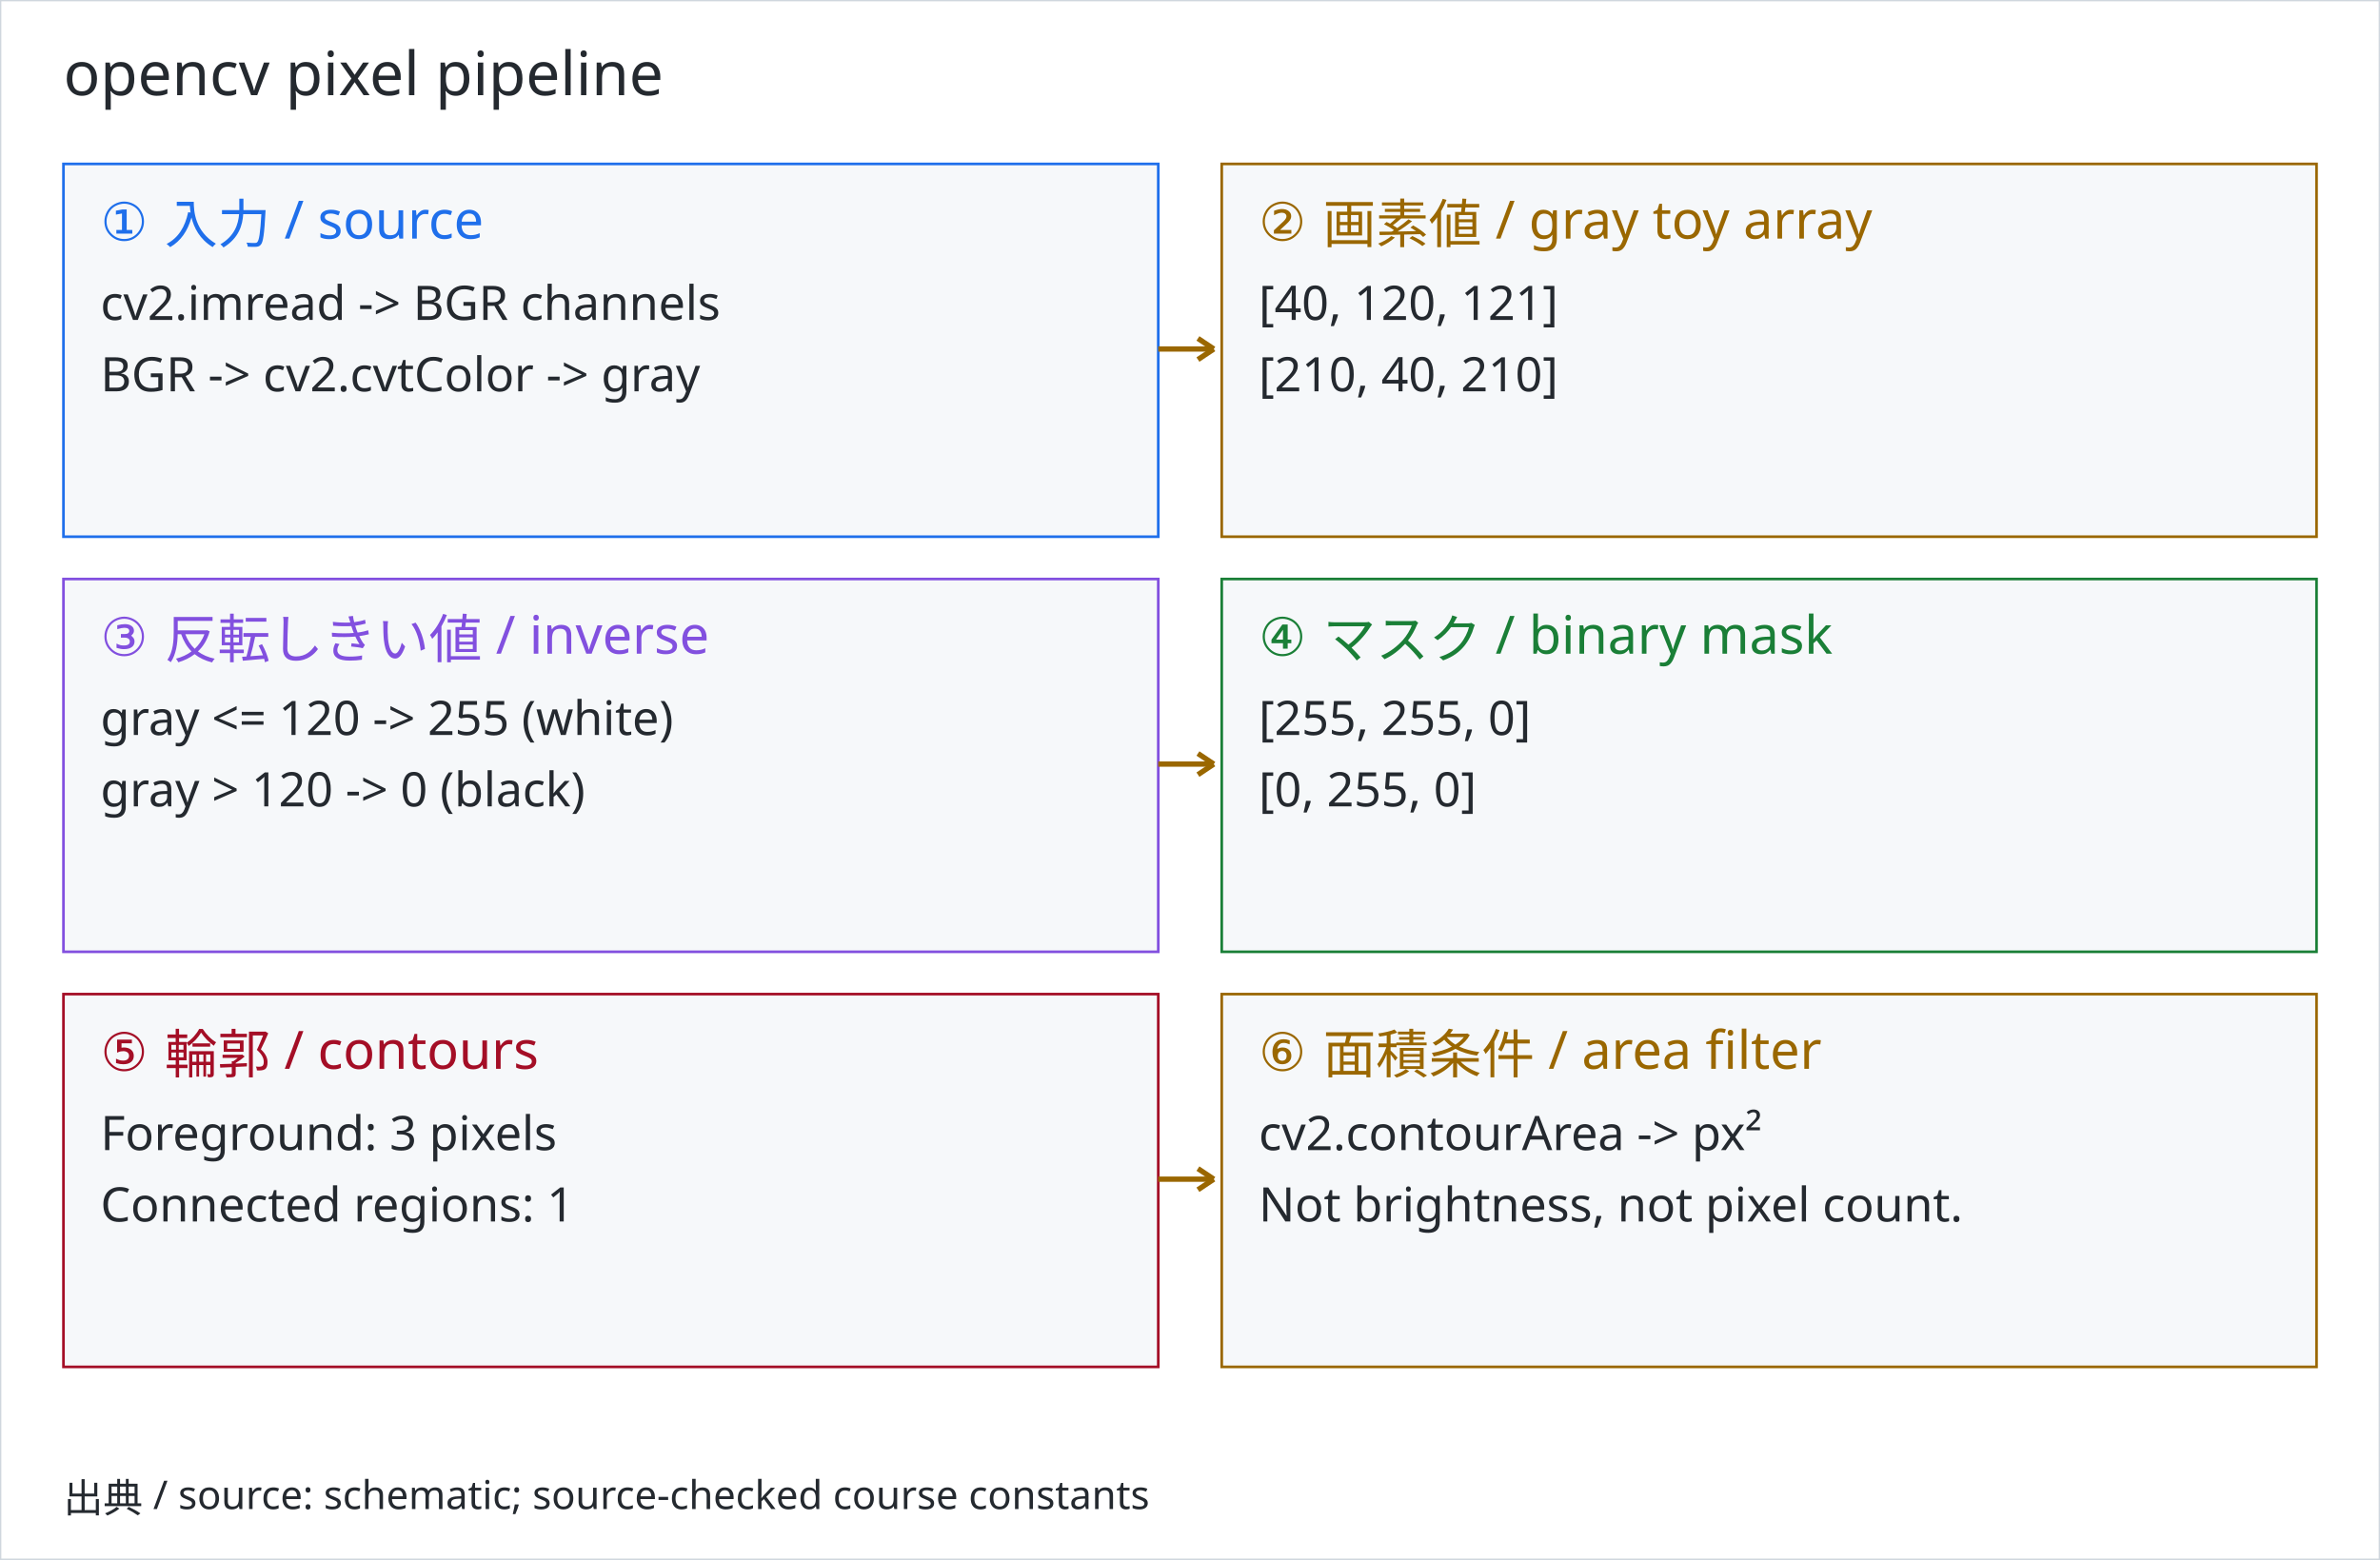
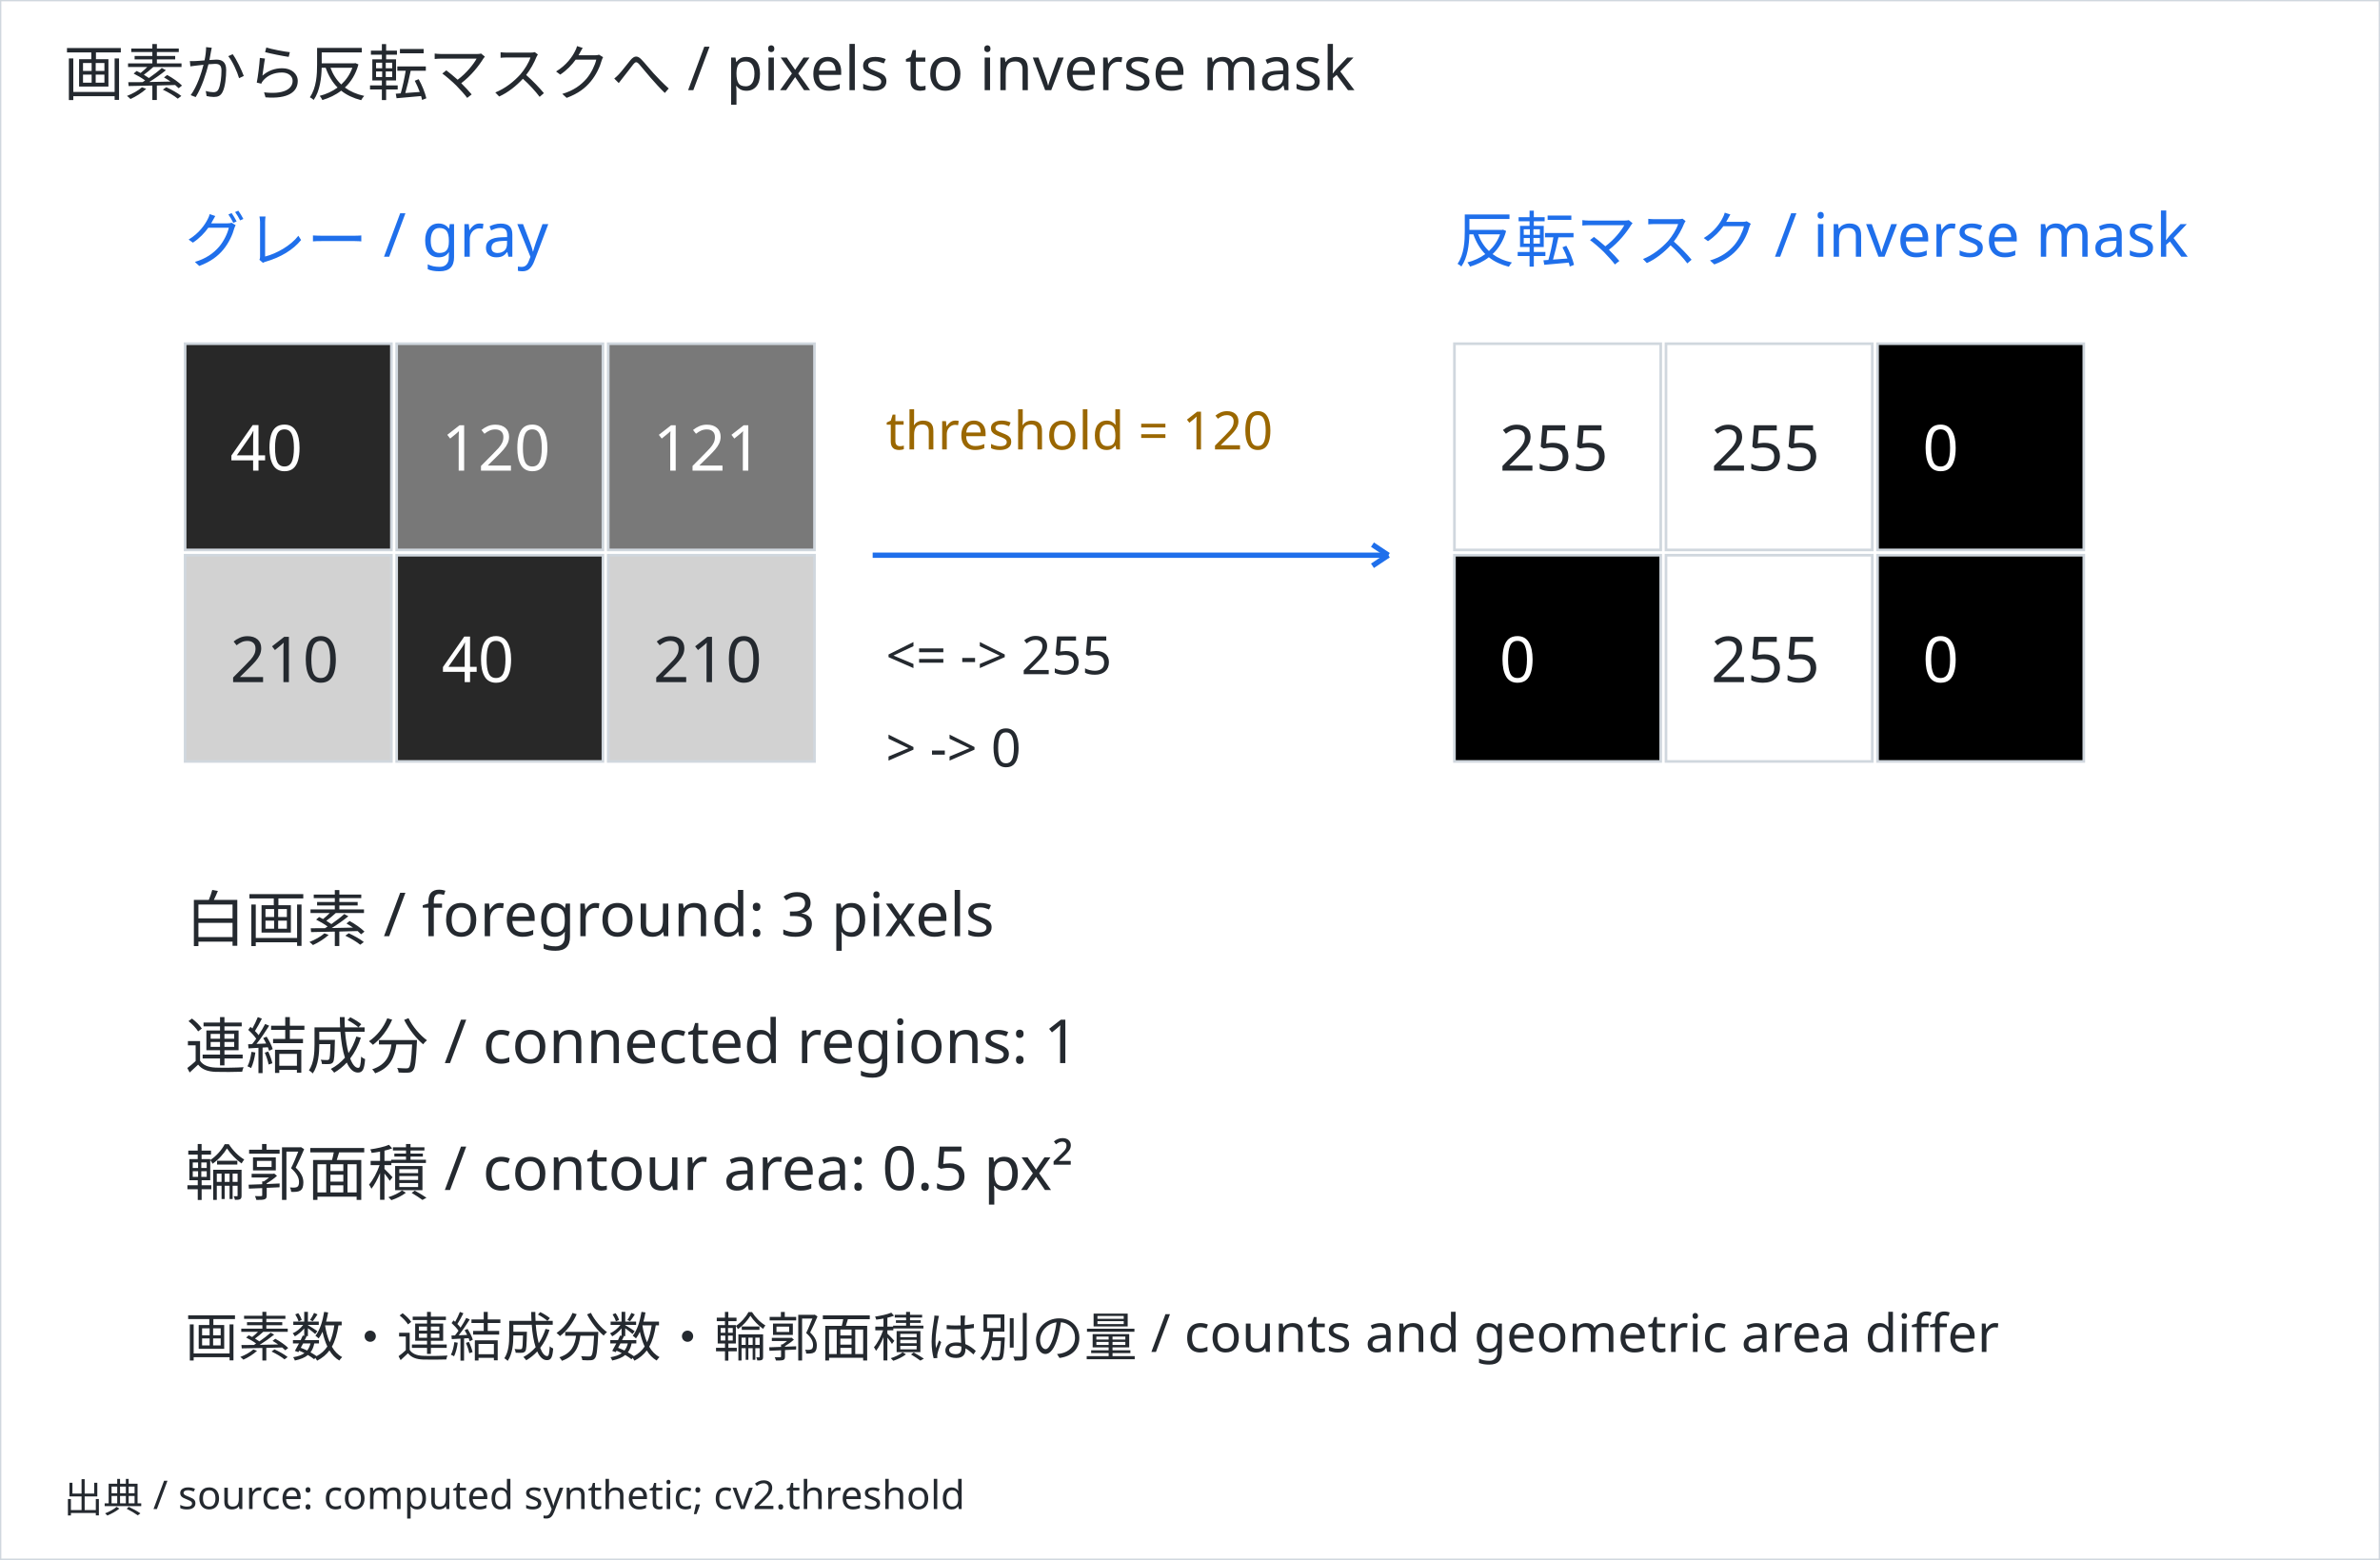
<svg xmlns="http://www.w3.org/2000/svg" viewBox="0 0 900 590" width="900" height="590" role="img">
  <rect x="0" y="0" width="900" height="590" fill="white" stroke="#d0d7de" />
-   <text x="24" y="36" font-size="23" font-family="Yu Gothic, Meiryo, Noto Sans JP, sans-serif" fill="#24292f" data-text-width="223.00">opencv pixel pipeline</text>
-   <text x="24" y="572" font-size="15" font-family="Yu Gothic, Meiryo, Noto Sans JP, sans-serif" fill="#24292f" data-text-width="413.00">出典 / source: schematic; source-checked course constants</text>
-   <rect x="24" y="62" width="414" height="141" fill="#f6f8fa" stroke="#1f6feb" />
-   <text x="38" y="91" font-size="20" font-family="Yu Gothic, Meiryo, Noto Sans JP, sans-serif" fill="#1f6feb" data-text-width="147.50">① 入力 / source</text>
-   <text x="38" y="121" font-size="18" font-family="Yu Gothic, Meiryo, Noto Sans JP, sans-serif" fill="#24292f" data-text-width="237.50">cv2.imread -&gt; BGR channels</text>
-   <text x="38" y="148" font-size="18" font-family="Yu Gothic, Meiryo, Noto Sans JP, sans-serif" fill="#24292f" data-text-width="236.00">BGR -&gt; cv2.cvtColor -&gt; gray</text>
-   <rect x="462" y="62" width="414" height="141" fill="#f6f8fa" stroke="#9a6700" />
-   <text x="476" y="91" font-size="20" font-family="Yu Gothic, Meiryo, Noto Sans JP, sans-serif" fill="#9a6700" data-text-width="231.50">② 画素値 / gray toy array</text>
-   <text x="476" y="121" font-size="18" font-family="Yu Gothic, Meiryo, Noto Sans JP, sans-serif" fill="#24292f" data-text-width="113.00">[40, 120, 121]</text>
-   <text x="476" y="148" font-size="18" font-family="Yu Gothic, Meiryo, Noto Sans JP, sans-serif" fill="#24292f" data-text-width="113.00">[210, 40, 210]</text>
-   <rect x="24" y="219" width="414" height="141" fill="#f6f8fa" stroke="#8250df" />
-   <text x="38" y="248" font-size="20" font-family="Yu Gothic, Meiryo, Noto Sans JP, sans-serif" fill="#8250df" data-text-width="232.00">③ 反転しきい値 / inverse</text>
-   <text x="38" y="278" font-size="18" font-family="Yu Gothic, Meiryo, Noto Sans JP, sans-serif" fill="#24292f" data-text-width="227.00">gray &lt;= 120 -&gt; 255 (white)</text>
-   <text x="38" y="305" font-size="18" font-family="Yu Gothic, Meiryo, Noto Sans JP, sans-serif" fill="#24292f" data-text-width="192.50">gray &gt; 120 -&gt; 0 (black)</text>
-   <rect x="462" y="219" width="414" height="141" fill="#f6f8fa" stroke="#1a7f37" />
-   <text x="476" y="248" font-size="20" font-family="Yu Gothic, Meiryo, Noto Sans JP, sans-serif" fill="#1a7f37" data-text-width="216.50">④ マスク / binary mask</text>
-   <text x="476" y="278" font-size="18" font-family="Yu Gothic, Meiryo, Noto Sans JP, sans-serif" fill="#24292f" data-text-width="103.00">[255, 255, 0]</text>
-   <text x="476" y="305" font-size="18" font-family="Yu Gothic, Meiryo, Noto Sans JP, sans-serif" fill="#24292f" data-text-width="83.00">[0, 255, 0]</text>
-   <rect x="24" y="376" width="414" height="141" fill="#f6f8fa" stroke="#a40e26" />
-   <text x="38" y="405" font-size="20" font-family="Yu Gothic, Meiryo, Noto Sans JP, sans-serif" fill="#a40e26" data-text-width="166.00">⑤ 輪郭 / contours</text>
-   <text x="38" y="435" font-size="18" font-family="Yu Gothic, Meiryo, Noto Sans JP, sans-serif" fill="#24292f" data-text-width="168.00">Foreground: 3 pixels</text>
-   <text x="38" y="462" font-size="18" font-family="Yu Gothic, Meiryo, Noto Sans JP, sans-serif" fill="#24292f" data-text-width="175.50">Connected regions: 1</text>
-   <rect x="462" y="376" width="414" height="141" fill="#f6f8fa" stroke="#9a6700" />
-   <text x="476" y="405" font-size="20" font-family="Yu Gothic, Meiryo, Noto Sans JP, sans-serif" fill="#9a6700" data-text-width="214.50">⑥ 面積条件 / area filter</text>
-   <text x="476" y="435" font-size="18" font-family="Yu Gothic, Meiryo, Noto Sans JP, sans-serif" fill="#24292f" data-text-width="191.50">cv2.contourArea -&gt; px²</text>
-   <text x="476" y="462" font-size="18" font-family="Yu Gothic, Meiryo, Noto Sans JP, sans-serif" fill="#24292f" data-text-width="258.50">Not brightness, not pixel count.</text>
-   <line x1="438" y1="132" x2="459" y2="132" stroke="#9a6700" stroke-width="2" />
-   <line x1="453" y1="128" x2="459" y2="132" stroke="#9a6700" stroke-width="2" />
-   <line x1="453" y1="136" x2="459" y2="132" stroke="#9a6700" stroke-width="2" />
-   <line x1="438" y1="289" x2="459" y2="289" stroke="#9a6700" stroke-width="2" />
-   <line x1="453" y1="285" x2="459" y2="289" stroke="#9a6700" stroke-width="2" />
-   <line x1="453" y1="293" x2="459" y2="289" stroke="#9a6700" stroke-width="2" />
-   <line x1="438" y1="446" x2="459" y2="446" stroke="#9a6700" stroke-width="2" />
-   <line x1="453" y1="442" x2="459" y2="446" stroke="#9a6700" stroke-width="2" />
-   <line x1="453" y1="450" x2="459" y2="446" stroke="#9a6700" stroke-width="2" />
+   <text x="24" y="36" font-size="23" font-family="Yu Gothic, Meiryo, Noto Sans JP, sans-serif" fill="#24292f" data-text-width="488.50">画素から反転マスクへ / pixels to inverse mask</text>
+   <text x="24" y="572" font-size="15" font-family="Yu Gothic, Meiryo, Noto Sans JP, sans-serif" fill="#24292f" data-text-width="339.00">出典 / source: computed synthetic; cv2.threshold</text>
+   <text x="70" y="99" font-size="23" font-family="Yu Gothic, Meiryo, Noto Sans JP, sans-serif" fill="#1f6feb" data-text-width="138.50">グレー / gray</text>
+   <rect x="70" y="130" width="78" height="78" fill="#282828" stroke="#d0d7de" />
+   <text x="87" y="178" font-size="24" font-family="Yu Gothic, Meiryo, Noto Sans JP, sans-serif" fill="white" data-text-width="27.00">40</text>
+   <rect x="150" y="130" width="78" height="78" fill="#787878" stroke="#d0d7de" />
+   <text x="167" y="178" font-size="24" font-family="Yu Gothic, Meiryo, Noto Sans JP, sans-serif" fill="white" data-text-width="40.50">120</text>
+   <rect x="230" y="130" width="78" height="78" fill="#797979" stroke="#d0d7de" />
+   <text x="247" y="178" font-size="24" font-family="Yu Gothic, Meiryo, Noto Sans JP, sans-serif" fill="white" data-text-width="40.50">121</text>
+   <rect x="70" y="210" width="78" height="78" fill="#d2d2d2" stroke="#d0d7de" />
+   <text x="87" y="258" font-size="24" font-family="Yu Gothic, Meiryo, Noto Sans JP, sans-serif" fill="#24292f" data-text-width="40.50">210</text>
+   <rect x="150" y="210" width="78" height="78" fill="#282828" stroke="#d0d7de" />
+   <text x="167" y="258" font-size="24" font-family="Yu Gothic, Meiryo, Noto Sans JP, sans-serif" fill="white" data-text-width="27.00">40</text>
+   <rect x="230" y="210" width="78" height="78" fill="#d2d2d2" stroke="#d0d7de" />
+   <text x="247" y="258" font-size="24" font-family="Yu Gothic, Meiryo, Noto Sans JP, sans-serif" fill="#24292f" data-text-width="40.50">210</text>
+   <text x="550" y="99" font-size="23" font-family="Yu Gothic, Meiryo, Noto Sans JP, sans-serif" fill="#1f6feb" data-text-width="278.50">反転マスク / inverse mask</text>
+   <rect x="550" y="130" width="78" height="78" fill="#ffffff" stroke="#d0d7de" />
+   <text x="567" y="178" font-size="24" font-family="Yu Gothic, Meiryo, Noto Sans JP, sans-serif" fill="#24292f" data-text-width="40.50">255</text>
+   <rect x="630" y="130" width="78" height="78" fill="#ffffff" stroke="#d0d7de" />
+   <text x="647" y="178" font-size="24" font-family="Yu Gothic, Meiryo, Noto Sans JP, sans-serif" fill="#24292f" data-text-width="40.50">255</text>
+   <rect x="710" y="130" width="78" height="78" fill="#000000" stroke="#d0d7de" />
+   <text x="727" y="178" font-size="24" font-family="Yu Gothic, Meiryo, Noto Sans JP, sans-serif" fill="white" data-text-width="13.50">0</text>
+   <rect x="550" y="210" width="78" height="78" fill="#000000" stroke="#d0d7de" />
+   <text x="567" y="258" font-size="24" font-family="Yu Gothic, Meiryo, Noto Sans JP, sans-serif" fill="white" data-text-width="13.50">0</text>
+   <rect x="630" y="210" width="78" height="78" fill="#ffffff" stroke="#d0d7de" />
+   <text x="647" y="258" font-size="24" font-family="Yu Gothic, Meiryo, Noto Sans JP, sans-serif" fill="#24292f" data-text-width="40.50">255</text>
+   <rect x="710" y="210" width="78" height="78" fill="#000000" stroke="#d0d7de" />
+   <text x="727" y="258" font-size="24" font-family="Yu Gothic, Meiryo, Noto Sans JP, sans-serif" fill="white" data-text-width="13.50">0</text>
+   <line x1="330" y1="210" x2="525" y2="210" stroke="#1f6feb" stroke-width="2" />
+   <line x1="519" y1="206" x2="525" y2="210" stroke="#1f6feb" stroke-width="2" />
+   <line x1="519" y1="214" x2="525" y2="210" stroke="#1f6feb" stroke-width="2" />
+   <text x="335" y="170" font-size="20" font-family="Yu Gothic, Meiryo, Noto Sans JP, sans-serif" fill="#9a6700" data-text-width="144.50">threshold = 120</text>
+   <text x="335" y="255" font-size="20" font-family="Yu Gothic, Meiryo, Noto Sans JP, sans-serif" fill="#24292f" data-text-width="96.00">&lt;= -&gt; 255</text>
+   <text x="335" y="290" font-size="20" font-family="Yu Gothic, Meiryo, Noto Sans JP, sans-serif" fill="#24292f" data-text-width="59.50">&gt; -&gt; 0</text>
+   <text x="70" y="356" font-size="23" font-family="Yu Gothic, Meiryo, Noto Sans JP, sans-serif" fill="#24292f" data-text-width="303.50">白画素 / foreground: 3 pixels</text>
+   <text x="70" y="404" font-size="23" font-family="Yu Gothic, Meiryo, Noto Sans JP, sans-serif" fill="#24292f" data-text-width="338.00">連結成分 / connected regions: 1</text>
+   <text x="70" y="452" font-size="23" font-family="Yu Gothic, Meiryo, Noto Sans JP, sans-serif" fill="#24292f" data-text-width="336.00">輪郭面積 / contour area: 0.5 px²</text>
+   <text x="70" y="513" font-size="20" font-family="Yu Gothic, Meiryo, Noto Sans JP, sans-serif" fill="#24292f" data-text-width="678.50">画素数・連結成分数・輪郭面積は別の量 / counts and geometric area differ</text>
</svg>
